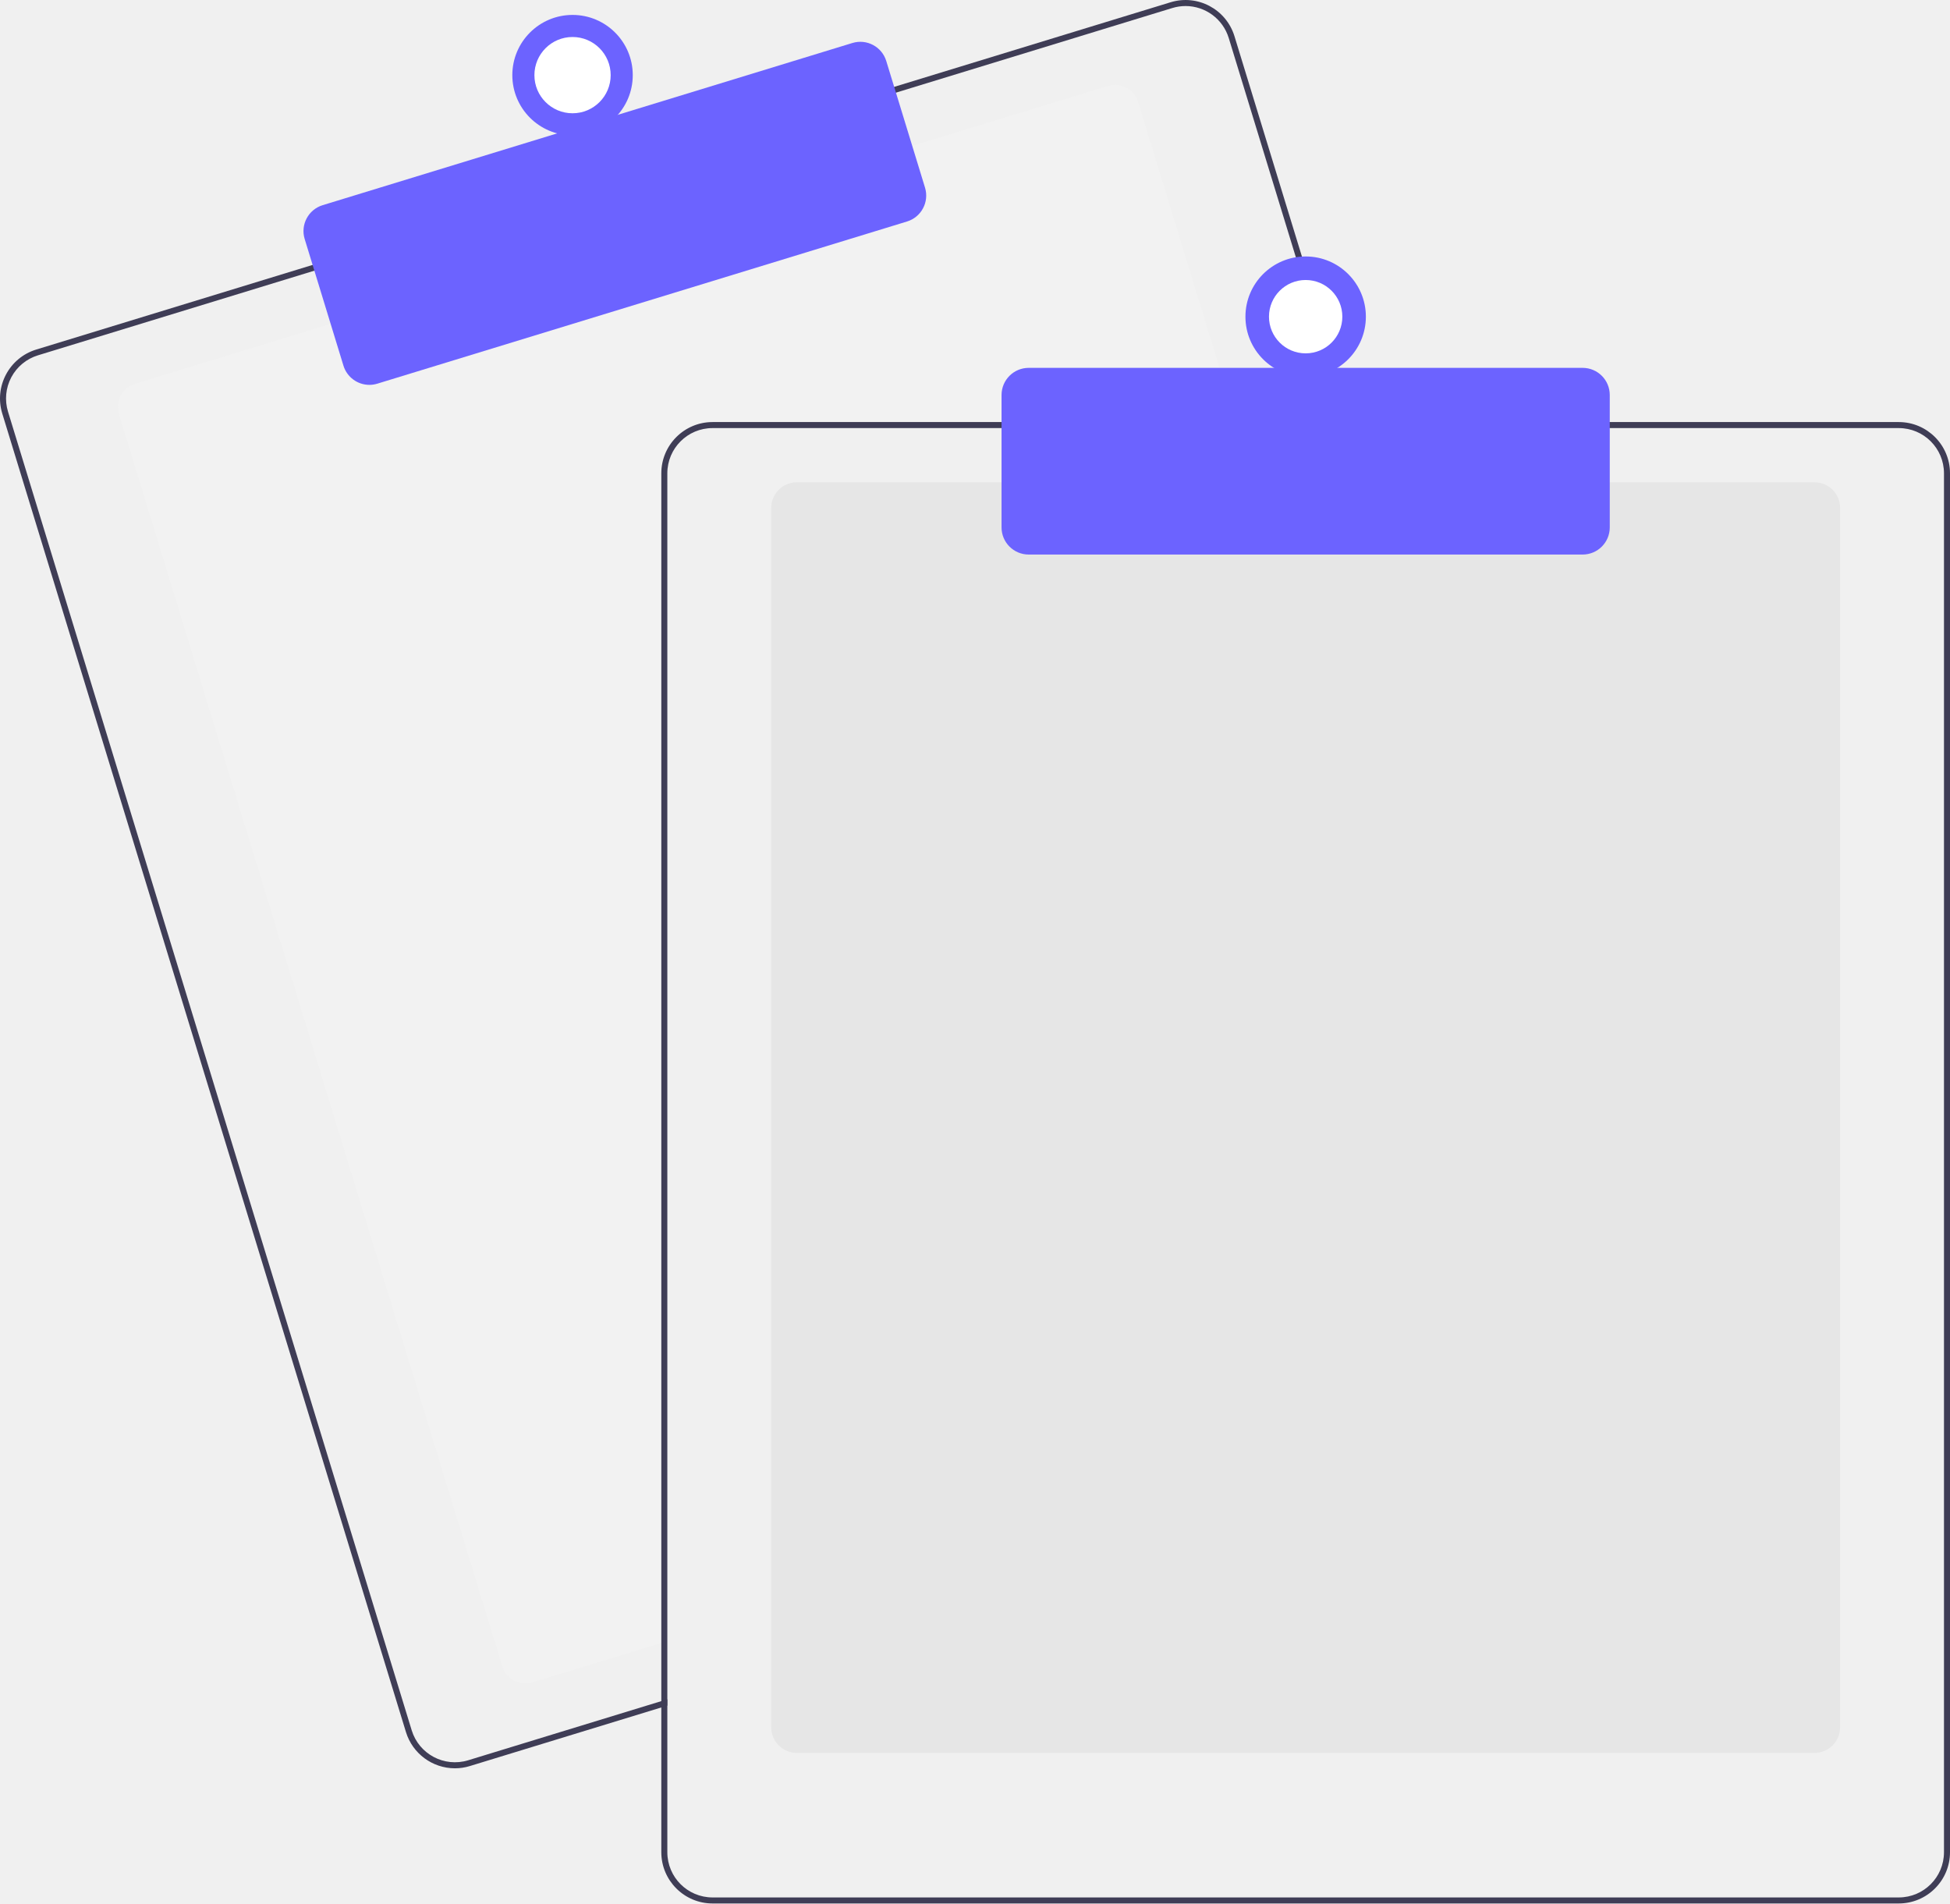
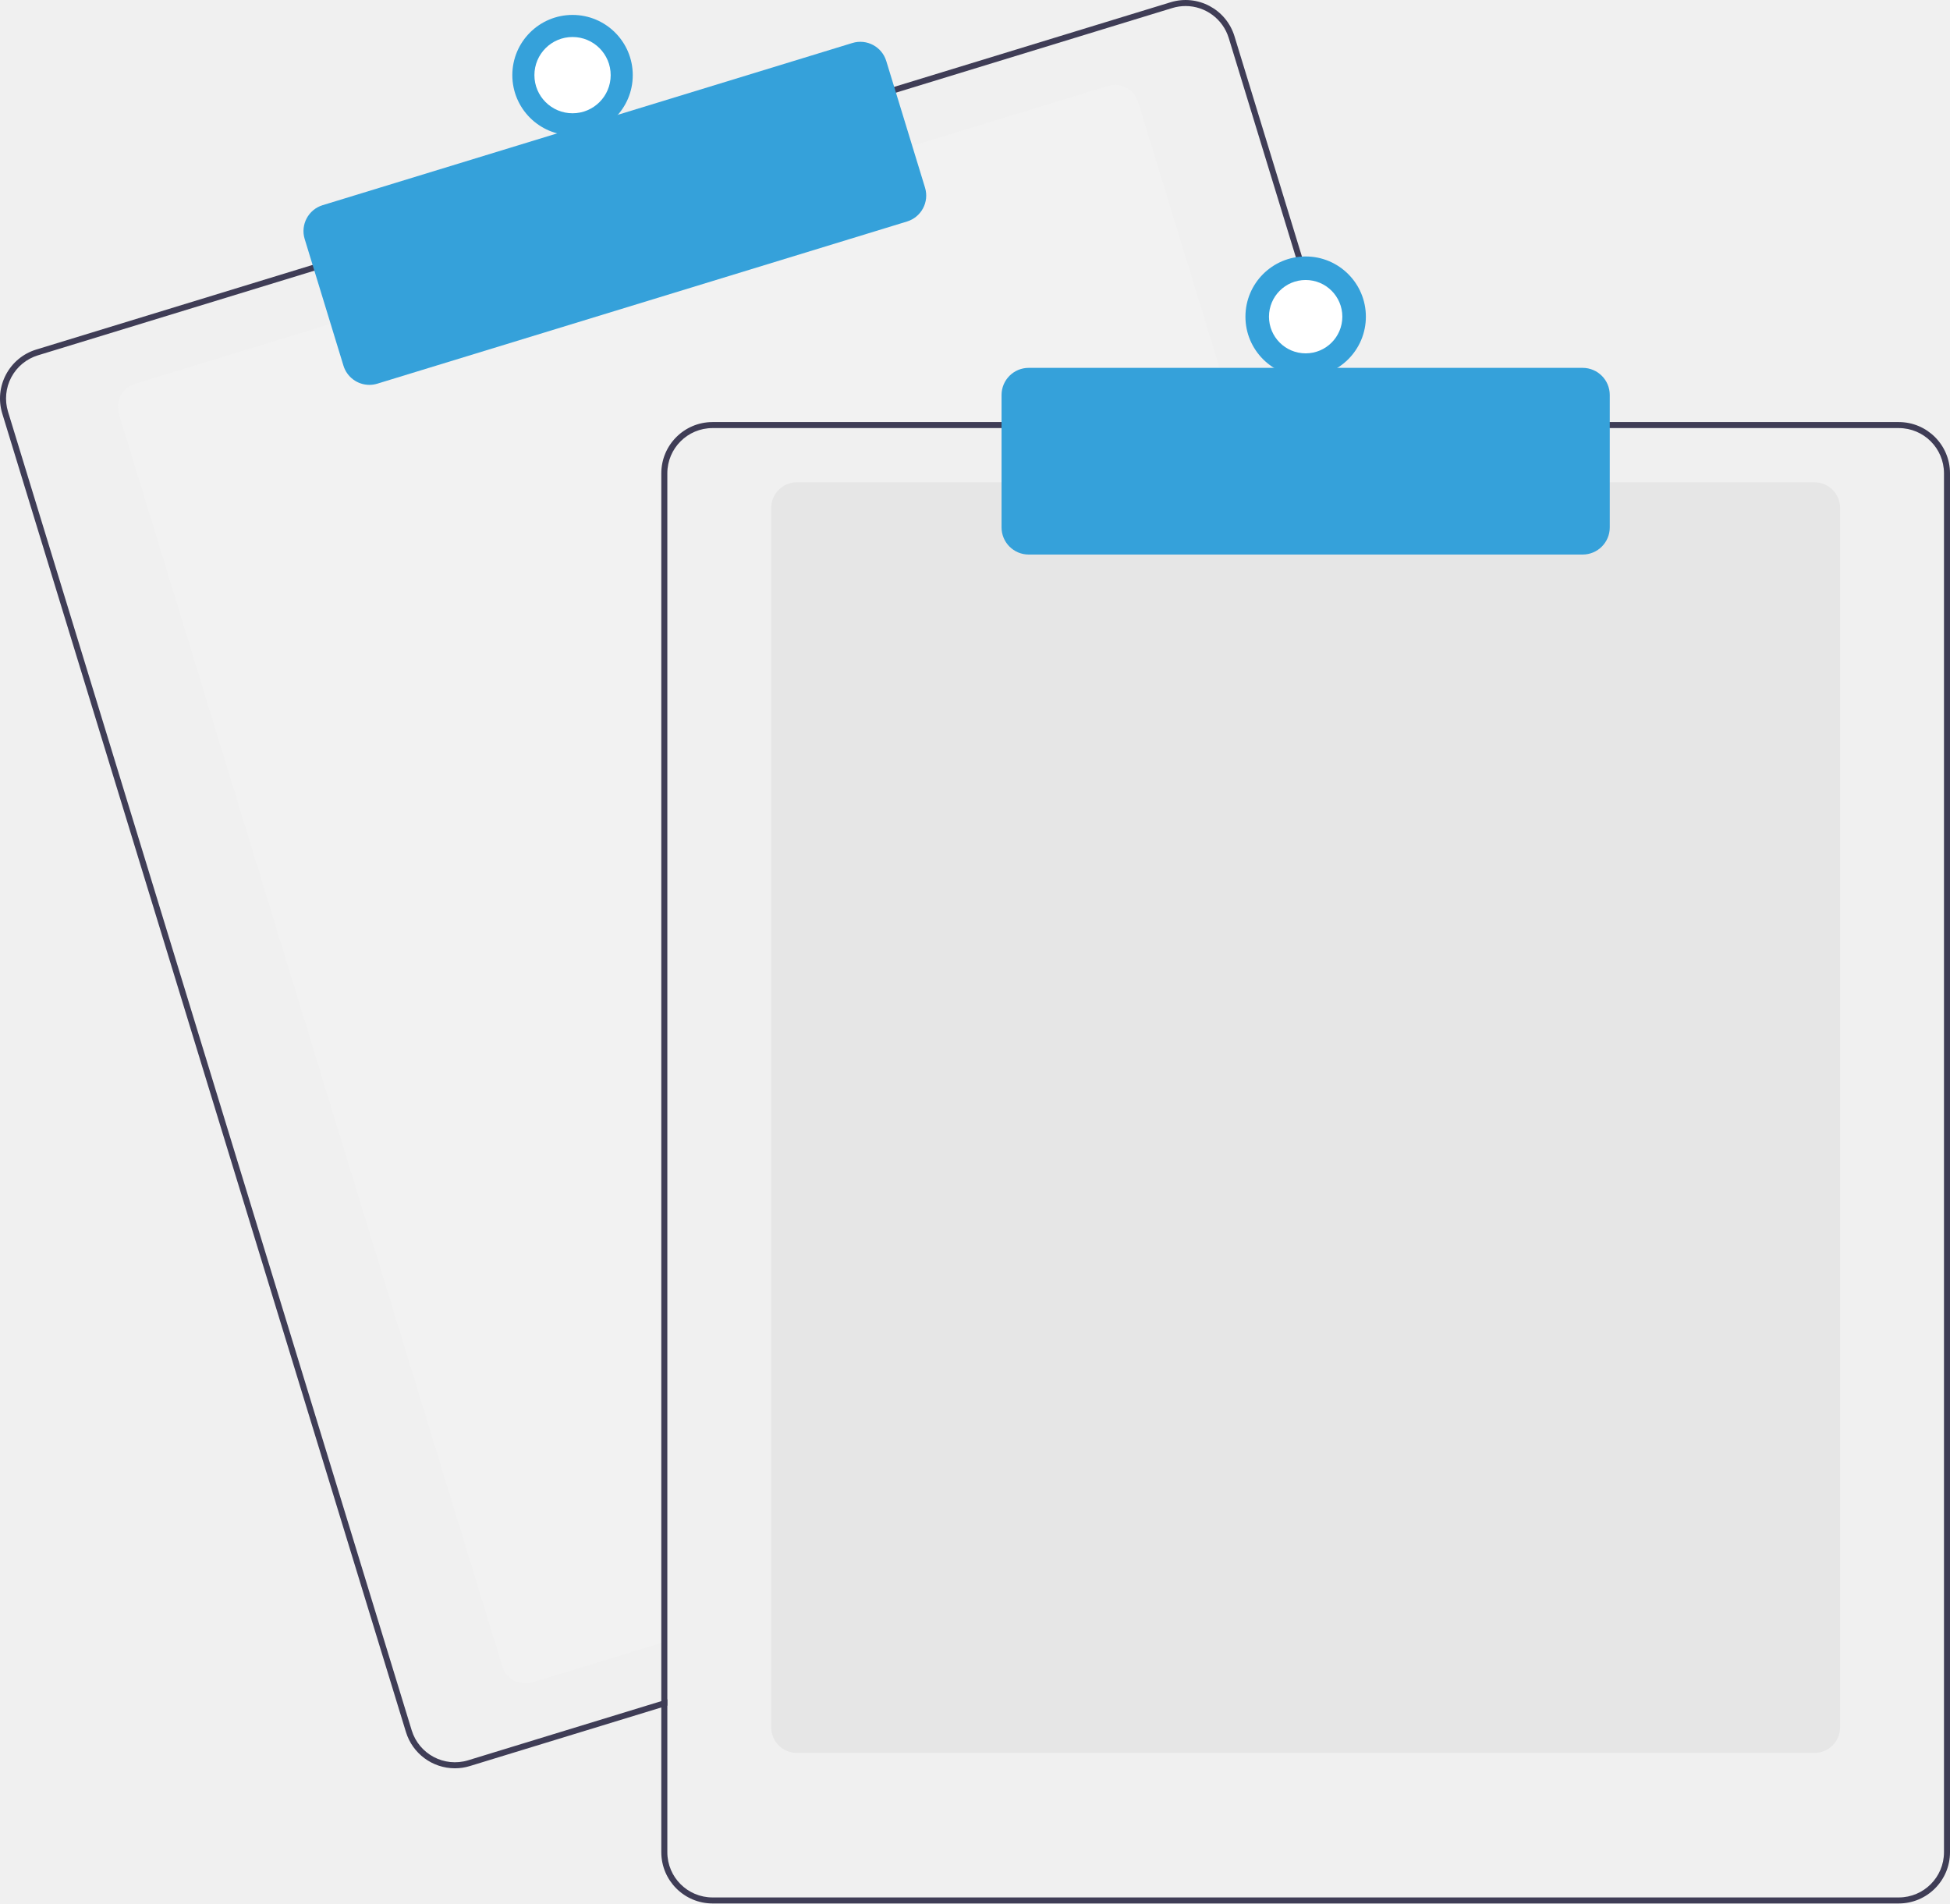
<svg xmlns="http://www.w3.org/2000/svg" data-name="Layer 1" width="647.636" height="632.174" viewBox="0 0 647.636 632.174">
  <path d="M687.328,276.087H512.818a15.018,15.018,0,0,0-15,15v387.85l-2,.61-42.81,13.11a8.007,8.007,0,0,1-9.99-5.31L315.678,271.397a8.003,8.003,0,0,1,5.31-9.99l65.97-20.2,191.25-58.54,65.97-20.2a7.989,7.989,0,0,1,9.99,5.3l32.55,106.32Z" transform="translate(-276.1819 -133.9131)" fill="#f2f2f2" />
  <path d="M725.408,274.087l-39.23-128.14a16.994,16.994,0,0,0-21.23-11.28l-92.75,28.39L380.958,221.607l-92.75,28.4a17.015,17.015,0,0,0-11.28,21.23l134.08,437.93a17.027,17.027,0,0,0,16.26,12.03,16.789,16.789,0,0,0,4.97-.75l63.58-19.46,2-.62v-2.09l-2,.61-64.17,19.65a15.015,15.015,0,0,1-18.73-9.95l-134.07-437.94a14.979,14.979,0,0,1,9.95-18.73l92.75-28.4,191.24-58.54,92.75-28.4a15.156,15.156,0,0,1,4.41-.66,15.015,15.015,0,0,1,14.32,10.61l39.05,127.56.62,2h2.08Z" transform="translate(-276.1819 -133.9131)" fill="#3f3d56" />
-   <path d="M398.863,261.734a9.016,9.016,0,0,1-8.611-6.367l-12.88-42.072a8.999,8.999,0,0,1,5.971-11.24l175.939-53.864a9.009,9.009,0,0,1,11.241,5.971l12.88,42.072a9.01,9.01,0,0,1-5.971,11.241L401.492,261.339A8.976,8.976,0,0,1,398.863,261.734Z" transform="translate(-276.1819 -133.9131)" fill="#6c63ff" />
-   <circle cx="190.154" cy="24.955" r="20" fill="#6c63ff" />
+   <path d="M398.863,261.734a9.016,9.016,0,0,1-8.611-6.367l-12.88-42.072a8.999,8.999,0,0,1,5.971-11.24l175.939-53.864a9.009,9.009,0,0,1,11.241,5.971l12.88,42.072a9.01,9.01,0,0,1-5.971,11.241L401.492,261.339A8.976,8.976,0,0,1,398.863,261.734Z" transform="translate(-276.1819 -133.9131)" fill="#35a1da" />
+   <circle cx="190.154" cy="24.955" r="20" fill="#35a1da" />
  <circle cx="190.154" cy="24.955" r="12.665" fill="#fff" />
  <path d="M878.818,716.087h-338a8.51,8.51,0,0,1-8.5-8.5v-405a8.51,8.51,0,0,1,8.5-8.5h338a8.51,8.51,0,0,1,8.5,8.5v405A8.51,8.51,0,0,1,878.818,716.087Z" transform="translate(-276.1819 -133.9131)" fill="#e6e6e6" />
  <path d="M723.318,274.087h-210.5a17.024,17.024,0,0,0-17,17v407.8l2-.61v-407.19a15.018,15.018,0,0,1,15-15H723.938Zm183.5,0h-394a17.024,17.024,0,0,0-17,17v458a17.024,17.024,0,0,0,17,17h394a17.024,17.024,0,0,0,17-17v-458A17.024,17.024,0,0,0,906.818,274.087Zm15,475a15.018,15.018,0,0,1-15,15h-394a15.018,15.018,0,0,1-15-15v-458a15.018,15.018,0,0,1,15-15h394a15.018,15.018,0,0,1,15,15Z" transform="translate(-276.1819 -133.9131)" fill="#3f3d56" />
-   <path d="M801.818,318.087h-184a9.01,9.01,0,0,1-9-9v-44a9.01,9.01,0,0,1,9-9h184a9.01,9.01,0,0,1,9,9v44A9.01,9.01,0,0,1,801.818,318.087Z" transform="translate(-276.1819 -133.9131)" fill="#6c63ff" />
-   <circle cx="433.636" cy="105.174" r="20" fill="#6c63ff" />
+   <path d="M801.818,318.087h-184a9.01,9.01,0,0,1-9-9v-44a9.01,9.01,0,0,1,9-9h184a9.01,9.01,0,0,1,9,9v44A9.01,9.01,0,0,1,801.818,318.087Z" transform="translate(-276.1819 -133.9131)" fill="#35a1da" />
+   <circle cx="433.636" cy="105.174" r="20" fill="#35a1da" />
  <circle cx="433.636" cy="105.174" r="12.182" fill="#fff" />
</svg>
